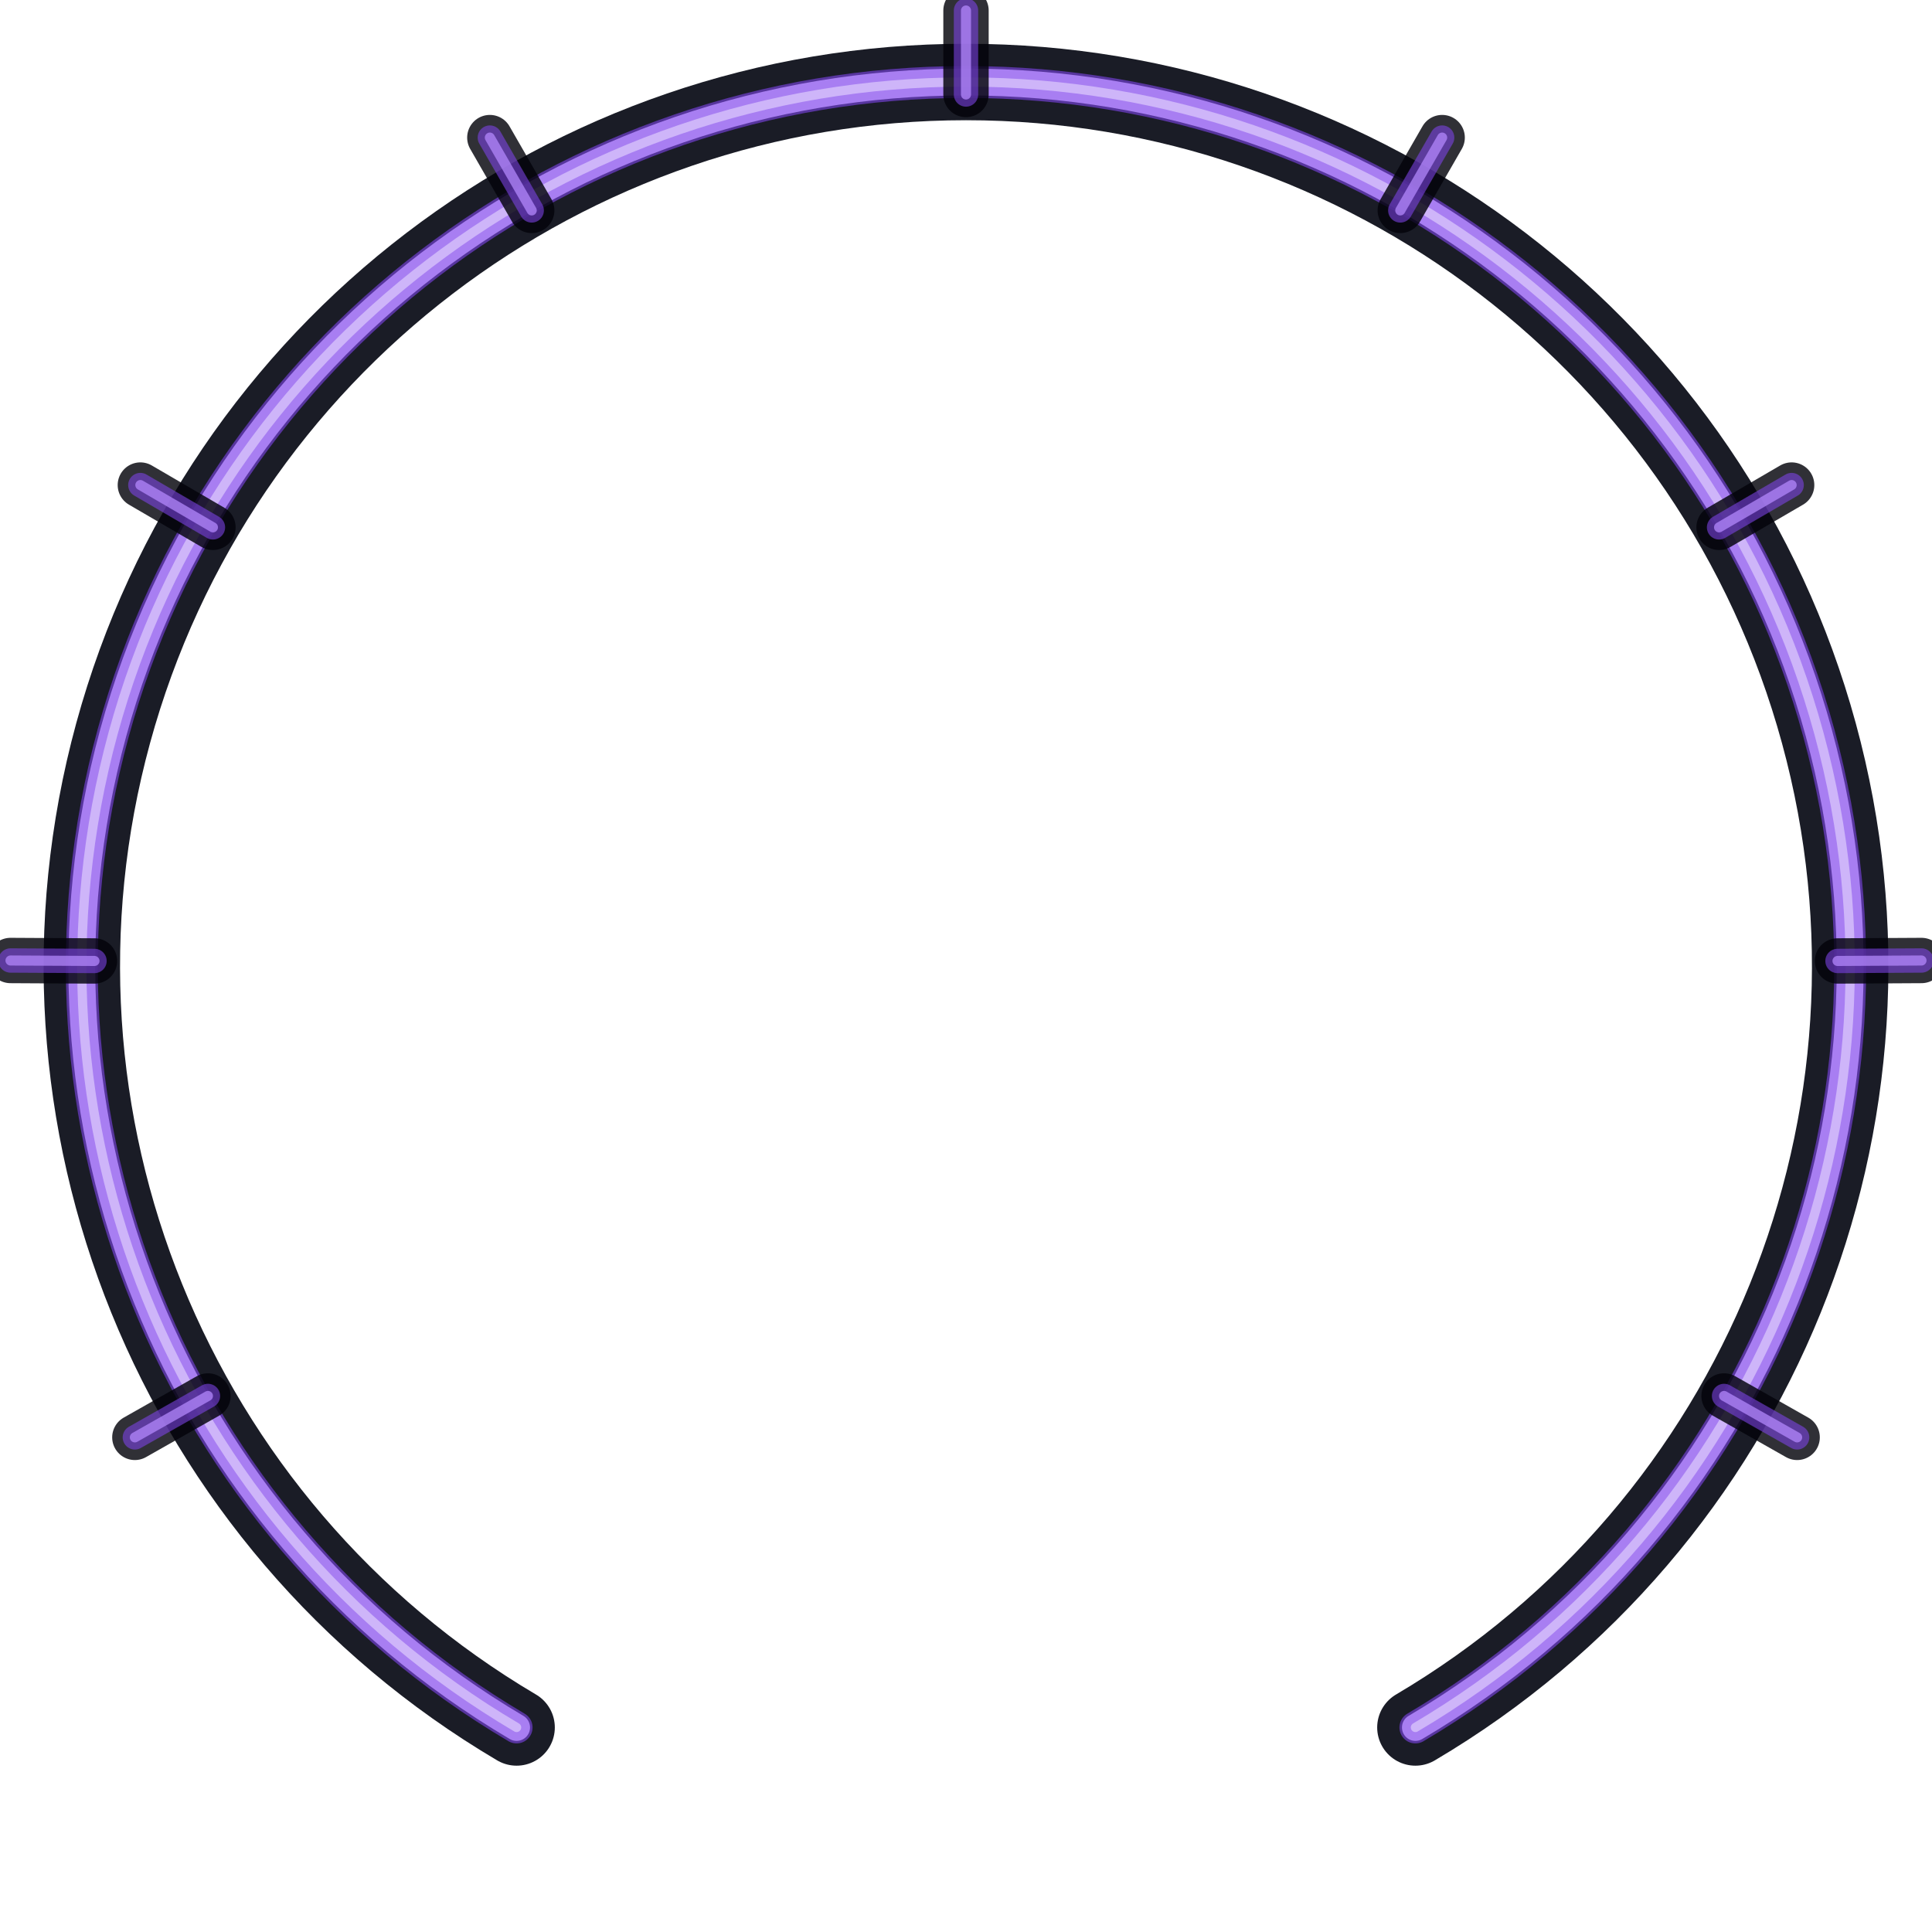
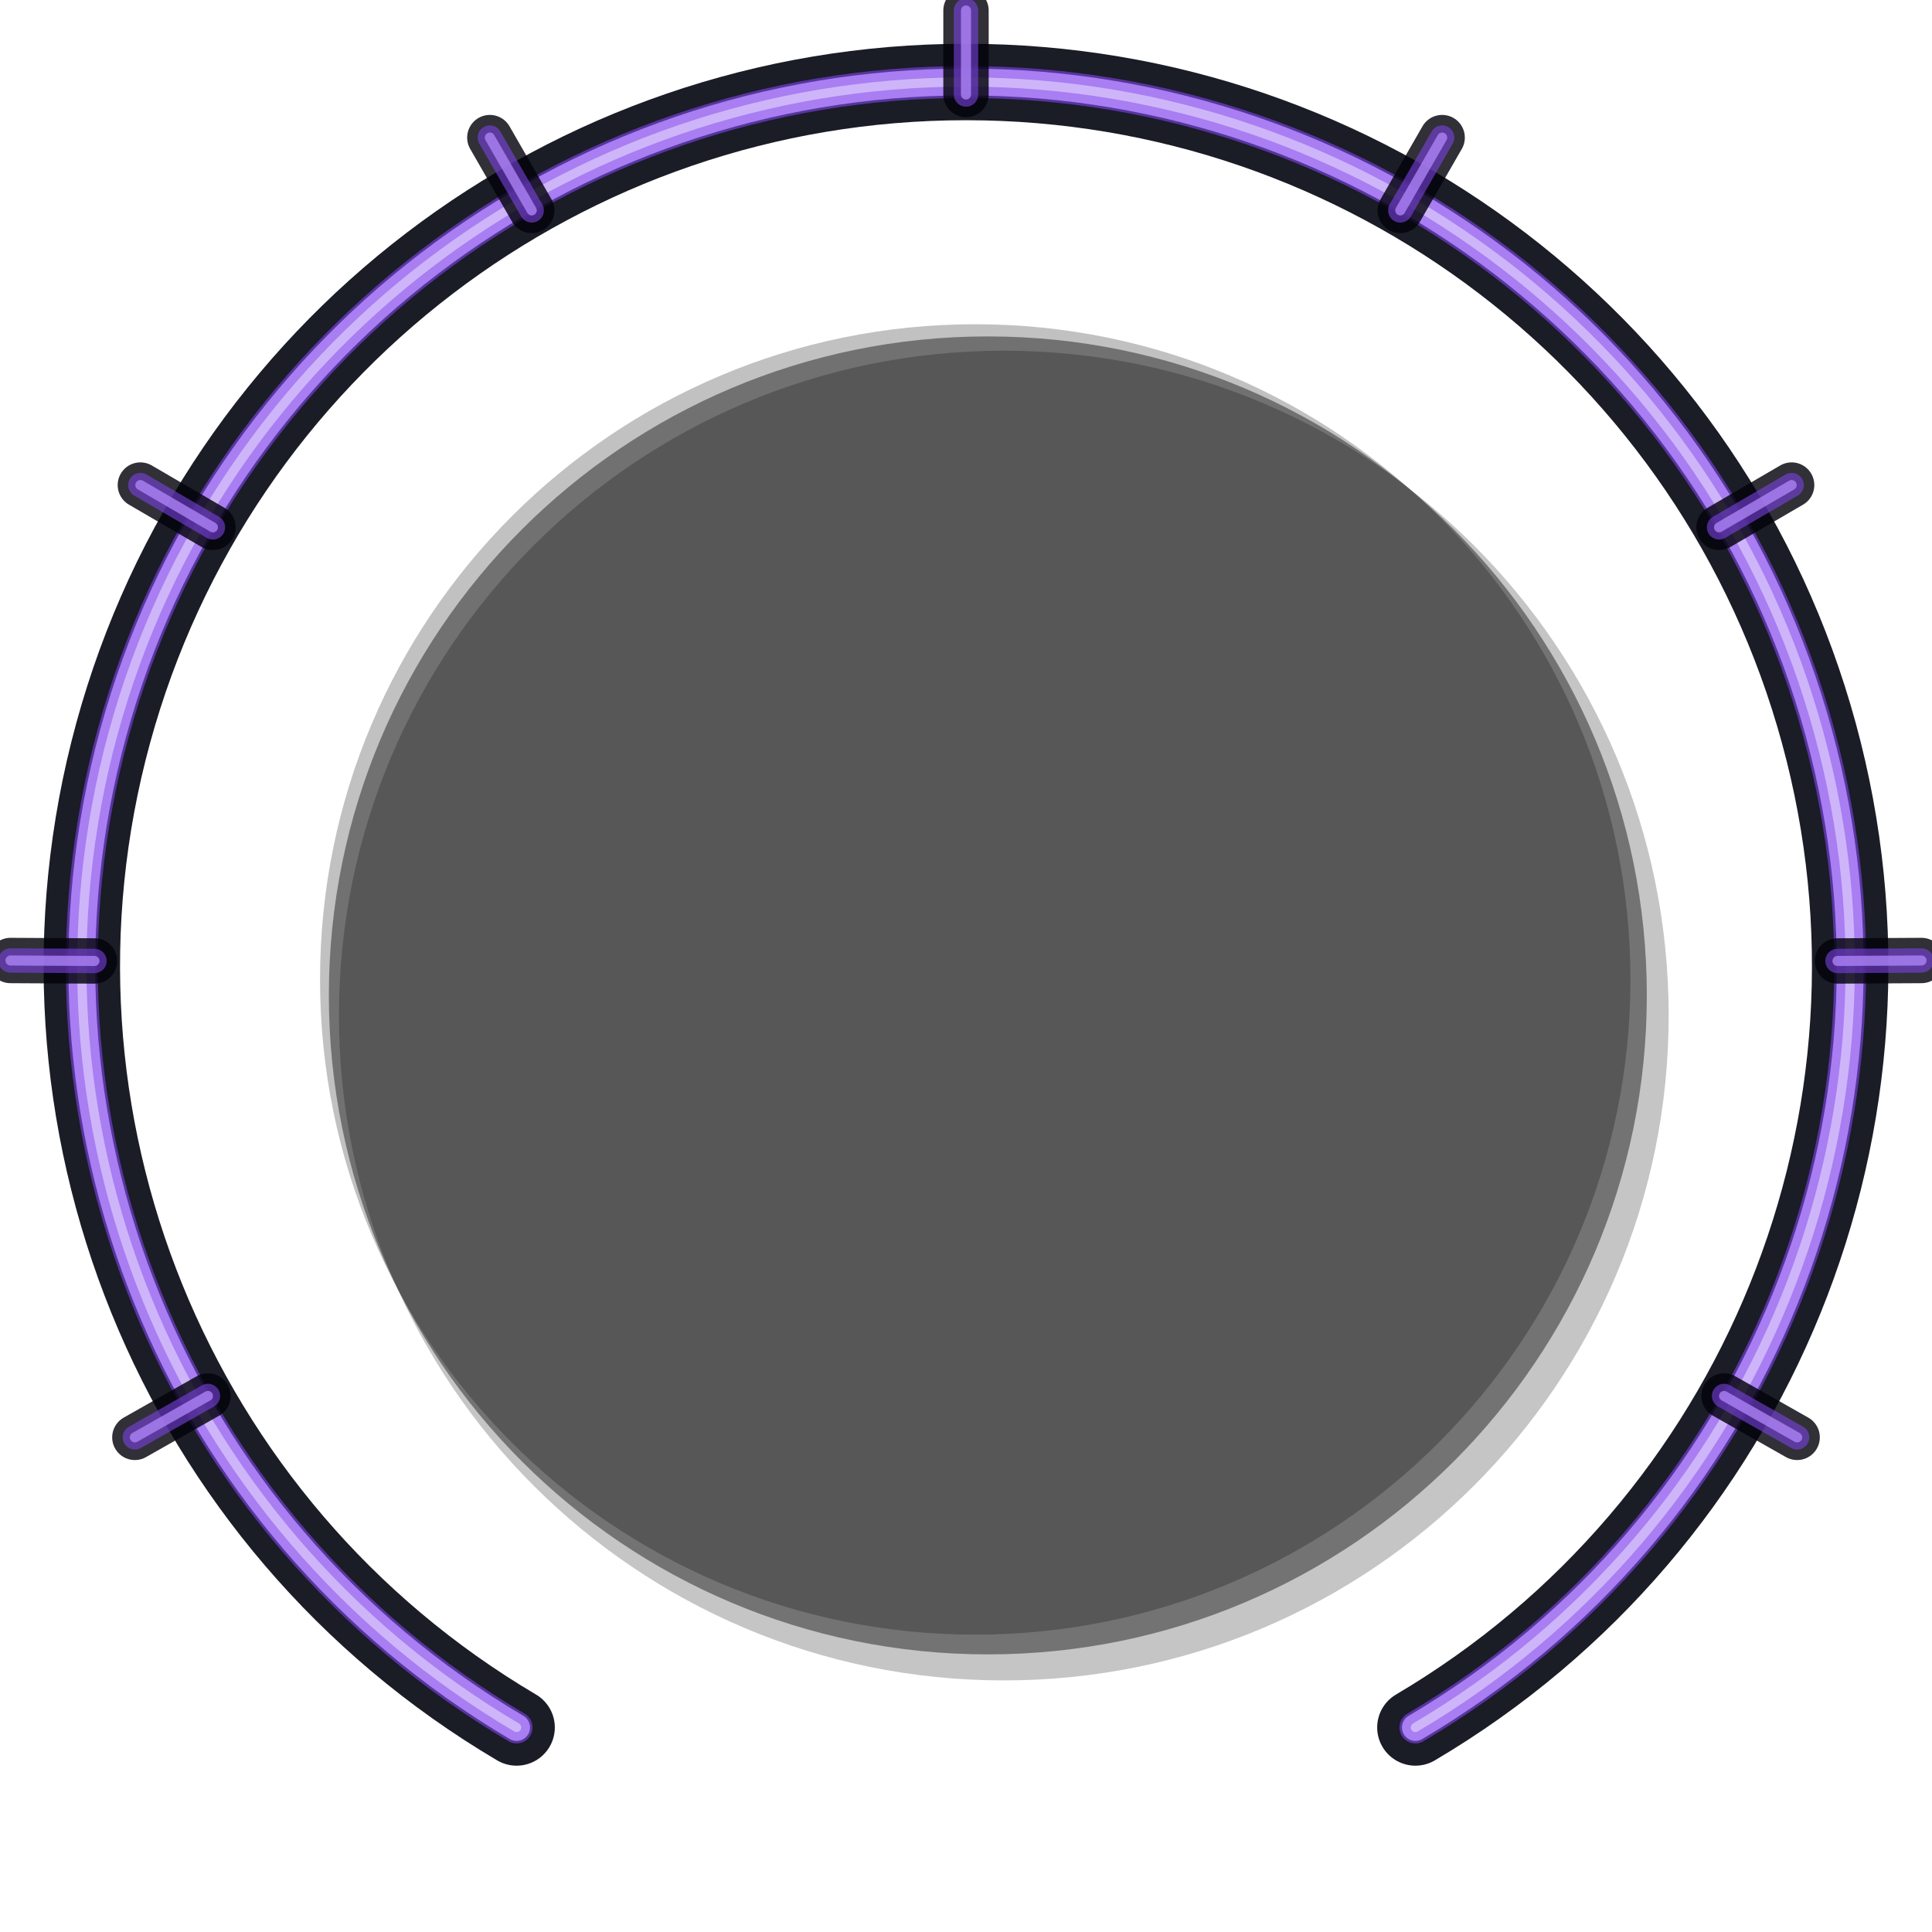
<svg xmlns="http://www.w3.org/2000/svg" xmlns:xlink="http://www.w3.org/1999/xlink" width="46" height="46" viewBox="0 0 46 46" version="1.1" id="svg72">
  <defs id="defs72">
    <linearGradient id="linearGradient1">
      <stop style="stop-color:#000000;stop-opacity:1;" offset="0.754" id="stop1" />
      <stop style="stop-color:#808080;stop-opacity:0;" offset="1" id="stop2" />
    </linearGradient>
    <radialGradient xlink:href="#linearGradient1" id="radialGradient2" cx="23" cy="21.694" fx="23" fy="21.694" r="19.741" gradientTransform="matrix(1,0,0,0.9318609,0,1.478217)" gradientUnits="userSpaceOnUse" />
  </defs>
  <rect x="0" y="0" width="46" height="46" fill="none" id="rect1" style="display:none" />
+   <g id="halo2_baked_shadow" fill="#000000" stroke="none" style="display:inline">
+     <circle cx="23.22" cy="23.32" r="15.60" opacity="0.243" />
+     <circle cx="23.52" cy="23.70" r="15.69" opacity="0.416" />
+     <circle cx="23.90" cy="24.18" r="15.83" opacity="0.227" />
+   </g>
  <circle cx="23" cy="23" r="22.8" fill="#050713" opacity="0.42" id="circle1" style="display:none" />
  <circle cx="23" cy="21" r="18.7" fill="#0a0d18" opacity="0.16" id="circle2" style="display:none" />
  <g fill="none" stroke-linecap="round" stroke-linejoin="round" id="g12" style="display:inline">
    <path d="m 12.3,41.13 a 21.05,21.05 0 1 1 21.4,0" stroke="#060914" stroke-width="1.82" opacity="0.92" id="path2" />
    <path d="m 12.3,41.13 a 21.05,21.05 0 1 1 21.4,0" stroke="#7d43e8" stroke-width="0.76" opacity="0.62" id="path3" />
    <path d="m 12.3,41.13 a 21.05,21.05 0 1 1 21.4,0" stroke="#b58aff" stroke-width="0.64" opacity="0.86" id="path4" />
    <path d="m 12.3,41.13 a 21.05,21.05 0 1 1 21.4,0" stroke="#ebe0ff" stroke-width="0.22" opacity="0.56" id="path5" style="display:inline" />
    <path d="m 14.55,37.3 a 16.6,16.6 0 1 1 16.9,0" stroke="#010103" stroke-width="2.22" opacity="1" id="path10" style="display:none;stroke-width:3.22;stroke-linecap:butt;stroke-dasharray:none" />
    <path d="m 14.88,36.73 a 15.95,15.95 0 1 1 16.24,0" stroke="#7a35e6" stroke-width="1.18" opacity="0.52" id="path11" style="display:none" />
    <path d="m 14.88,36.73 a 15.95,15.95 0 1 1 16.24,0" stroke="#c79aff" stroke-width="0.44" opacity="0.88" id="path12" style="display:none" />
    <path d="m 13.37,39.3 a 18.95,18.92 0 1 1 19.26,0" stroke="#040811" stroke-width="1.58" opacity="1" id="path6" style="display:none;fill:url(#radialGradient2);stroke:none" />
  </g>
  <g fill="none" stroke-linecap="round" stroke-linejoin="round" id="halo2_percent_ticks" style="display:inline">
    <g stroke="#02030a" stroke-width="1.08" opacity="0.82" id="halo2_percent_ticks_outline">
      <path d="M 4.951,33.237 L 3.211,34.223" id="halo2_tick_10_outline" />
      <path d="M 2.250,22.880 L 0.250,22.869" id="halo2_tick_20_outline" />
      <path d="M 5.070,12.556 L 3.342,11.549" id="halo2_tick_30_outline" />
      <path d="M 12.660,5.010 L 11.663,3.276" id="halo2_tick_40_outline" />
      <path d="M 23.000,2.250 L 23.000,0.250" id="halo2_tick_50_outline" />
      <path d="M 33.340,5.010 L 34.337,3.276" id="halo2_tick_60_outline" />
      <path d="M 40.930,12.556 L 42.658,11.549" id="halo2_tick_70_outline" />
      <path d="M 43.750,22.880 L 45.750,22.869" id="halo2_tick_80_outline" />
      <path d="M 41.049,33.237 L 42.789,34.223" id="halo2_tick_90_outline" />
    </g>
    <g stroke="#7d43e8" stroke-width="0.58" opacity="0.58" id="halo2_percent_ticks_purple">
      <path d="M 4.951,33.237 L 3.211,34.223" id="halo2_tick_10_purple" />
      <path d="M 2.250,22.880 L 0.250,22.869" id="halo2_tick_20_purple" />
      <path d="M 5.070,12.556 L 3.342,11.549" id="halo2_tick_30_purple" />
      <path d="M 12.660,5.010 L 11.663,3.276" id="halo2_tick_40_purple" />
      <path d="M 23.000,2.250 L 23.000,0.250" id="halo2_tick_50_purple" />
      <path d="M 33.340,5.010 L 34.337,3.276" id="halo2_tick_60_purple" />
      <path d="M 40.930,12.556 L 42.658,11.549" id="halo2_tick_70_purple" />
      <path d="M 43.750,22.880 L 45.750,22.869" id="halo2_tick_80_purple" />
      <path d="M 41.049,33.237 L 42.789,34.223" id="halo2_tick_90_purple" />
    </g>
    <g stroke="#b58aff" stroke-width="0.24" opacity="0.72" id="halo2_percent_ticks_highlight">
      <path d="M 4.951,33.237 L 3.211,34.223" id="halo2_tick_10_highlight" />
      <path d="M 2.250,22.880 L 0.250,22.869" id="halo2_tick_20_highlight" />
      <path d="M 5.070,12.556 L 3.342,11.549" id="halo2_tick_30_highlight" />
      <path d="M 12.660,5.010 L 11.663,3.276" id="halo2_tick_40_highlight" />
      <path d="M 23.000,2.250 L 23.000,0.250" id="halo2_tick_50_highlight" />
      <path d="M 33.340,5.010 L 34.337,3.276" id="halo2_tick_60_highlight" />
      <path d="M 40.930,12.556 L 42.658,11.549" id="halo2_tick_70_highlight" />
      <path d="M 43.750,22.880 L 45.750,22.869" id="halo2_tick_80_highlight" />
      <path d="M 41.049,33.237 L 42.789,34.223" id="halo2_tick_90_highlight" />
    </g>
  </g>
  <g stroke="#a377cd" stroke-width="0.78" stroke-linecap="round" opacity="0.22" fill="none" id="g24" style="display:none">
    <path d="M3.162 26.533 L0.996 26.919" id="path19" />
    <path d="M38.614 10.264 L40.319 8.873" id="path20" />
    <path d="M42.838 26.533 L45.004 26.919" id="path21" />
    <path d="M 8.218,10.959 5.681,8.873" id="path24" style="display:inline" />
  </g>
  <g id="Underknob" transform="matrix(1.077121,0,0,1.077121,-1.773778,-1.773778)" style="display:none">
    <circle cx="23" cy="23" r="15.55" fill="#01020a" opacity="0.88" id="circle56" style="display:inline" />
    <circle cx="23" cy="23" r="15.05" fill="#080c12" stroke="#02030a" stroke-width="1.02" id="circle57" style="display:inline" />
    <circle cx="23" cy="23" r="13.55" fill="#02040b" opacity="0.62" id="circle58" style="display:none" />
    <circle cx="23" cy="23" r="14.2" fill="none" stroke="#17202c" stroke-width="0.38" opacity="0.82" id="circle59" style="display:none" />
    <path d="m 36.491,28.451 -0.51,1.122 -0.604,1.076 -0.692,1.02 -0.776,0.959 -0.854,0.889 -0.927,0.813 -0.992,0.732 -1.05,0.646 -1.102,0.554 -1.144,0.459 -1.179,0.361 -1.206,0.259 -1.223,0.157 L 23,37.55 21.768,37.498 20.545,37.341 19.339,37.082 18.16,36.721 17.016,36.262 15.914,35.708 14.864,35.062 13.872,34.33 12.945,33.517 12.091,32.628 11.315,31.669 10.623,30.649 10.019,29.573 9.509,28.451" stroke="#010106" stroke-width="1" fill="none" opacity="0.86" stroke-linecap="round" id="path59" style="display:none" />
    <path d="m 10.372,16.841 0.643,-1.173 0.752,-1.107 0.854,-1.03 0.947,-0.945 1.034,-0.85 1.109,-0.748 1.176,-0.638 1.231,-0.525 1.275,-0.404 1.308,-0.282 1.329,-0.155 1.338,-0.029 1.334,0.098 1.319,0.226 1.292,0.349 1.252,0.471 1.202,0.588 1.14,0.699 1.069,0.805 0.988,0.903 0.897,0.993 0.798,1.073 0.693,1.145 0.581,1.205" stroke="#2b3542" stroke-width="0.28" fill="none" opacity="0.38" stroke-linecap="round" id="path60" style="display:none" />
  </g>
</svg>
